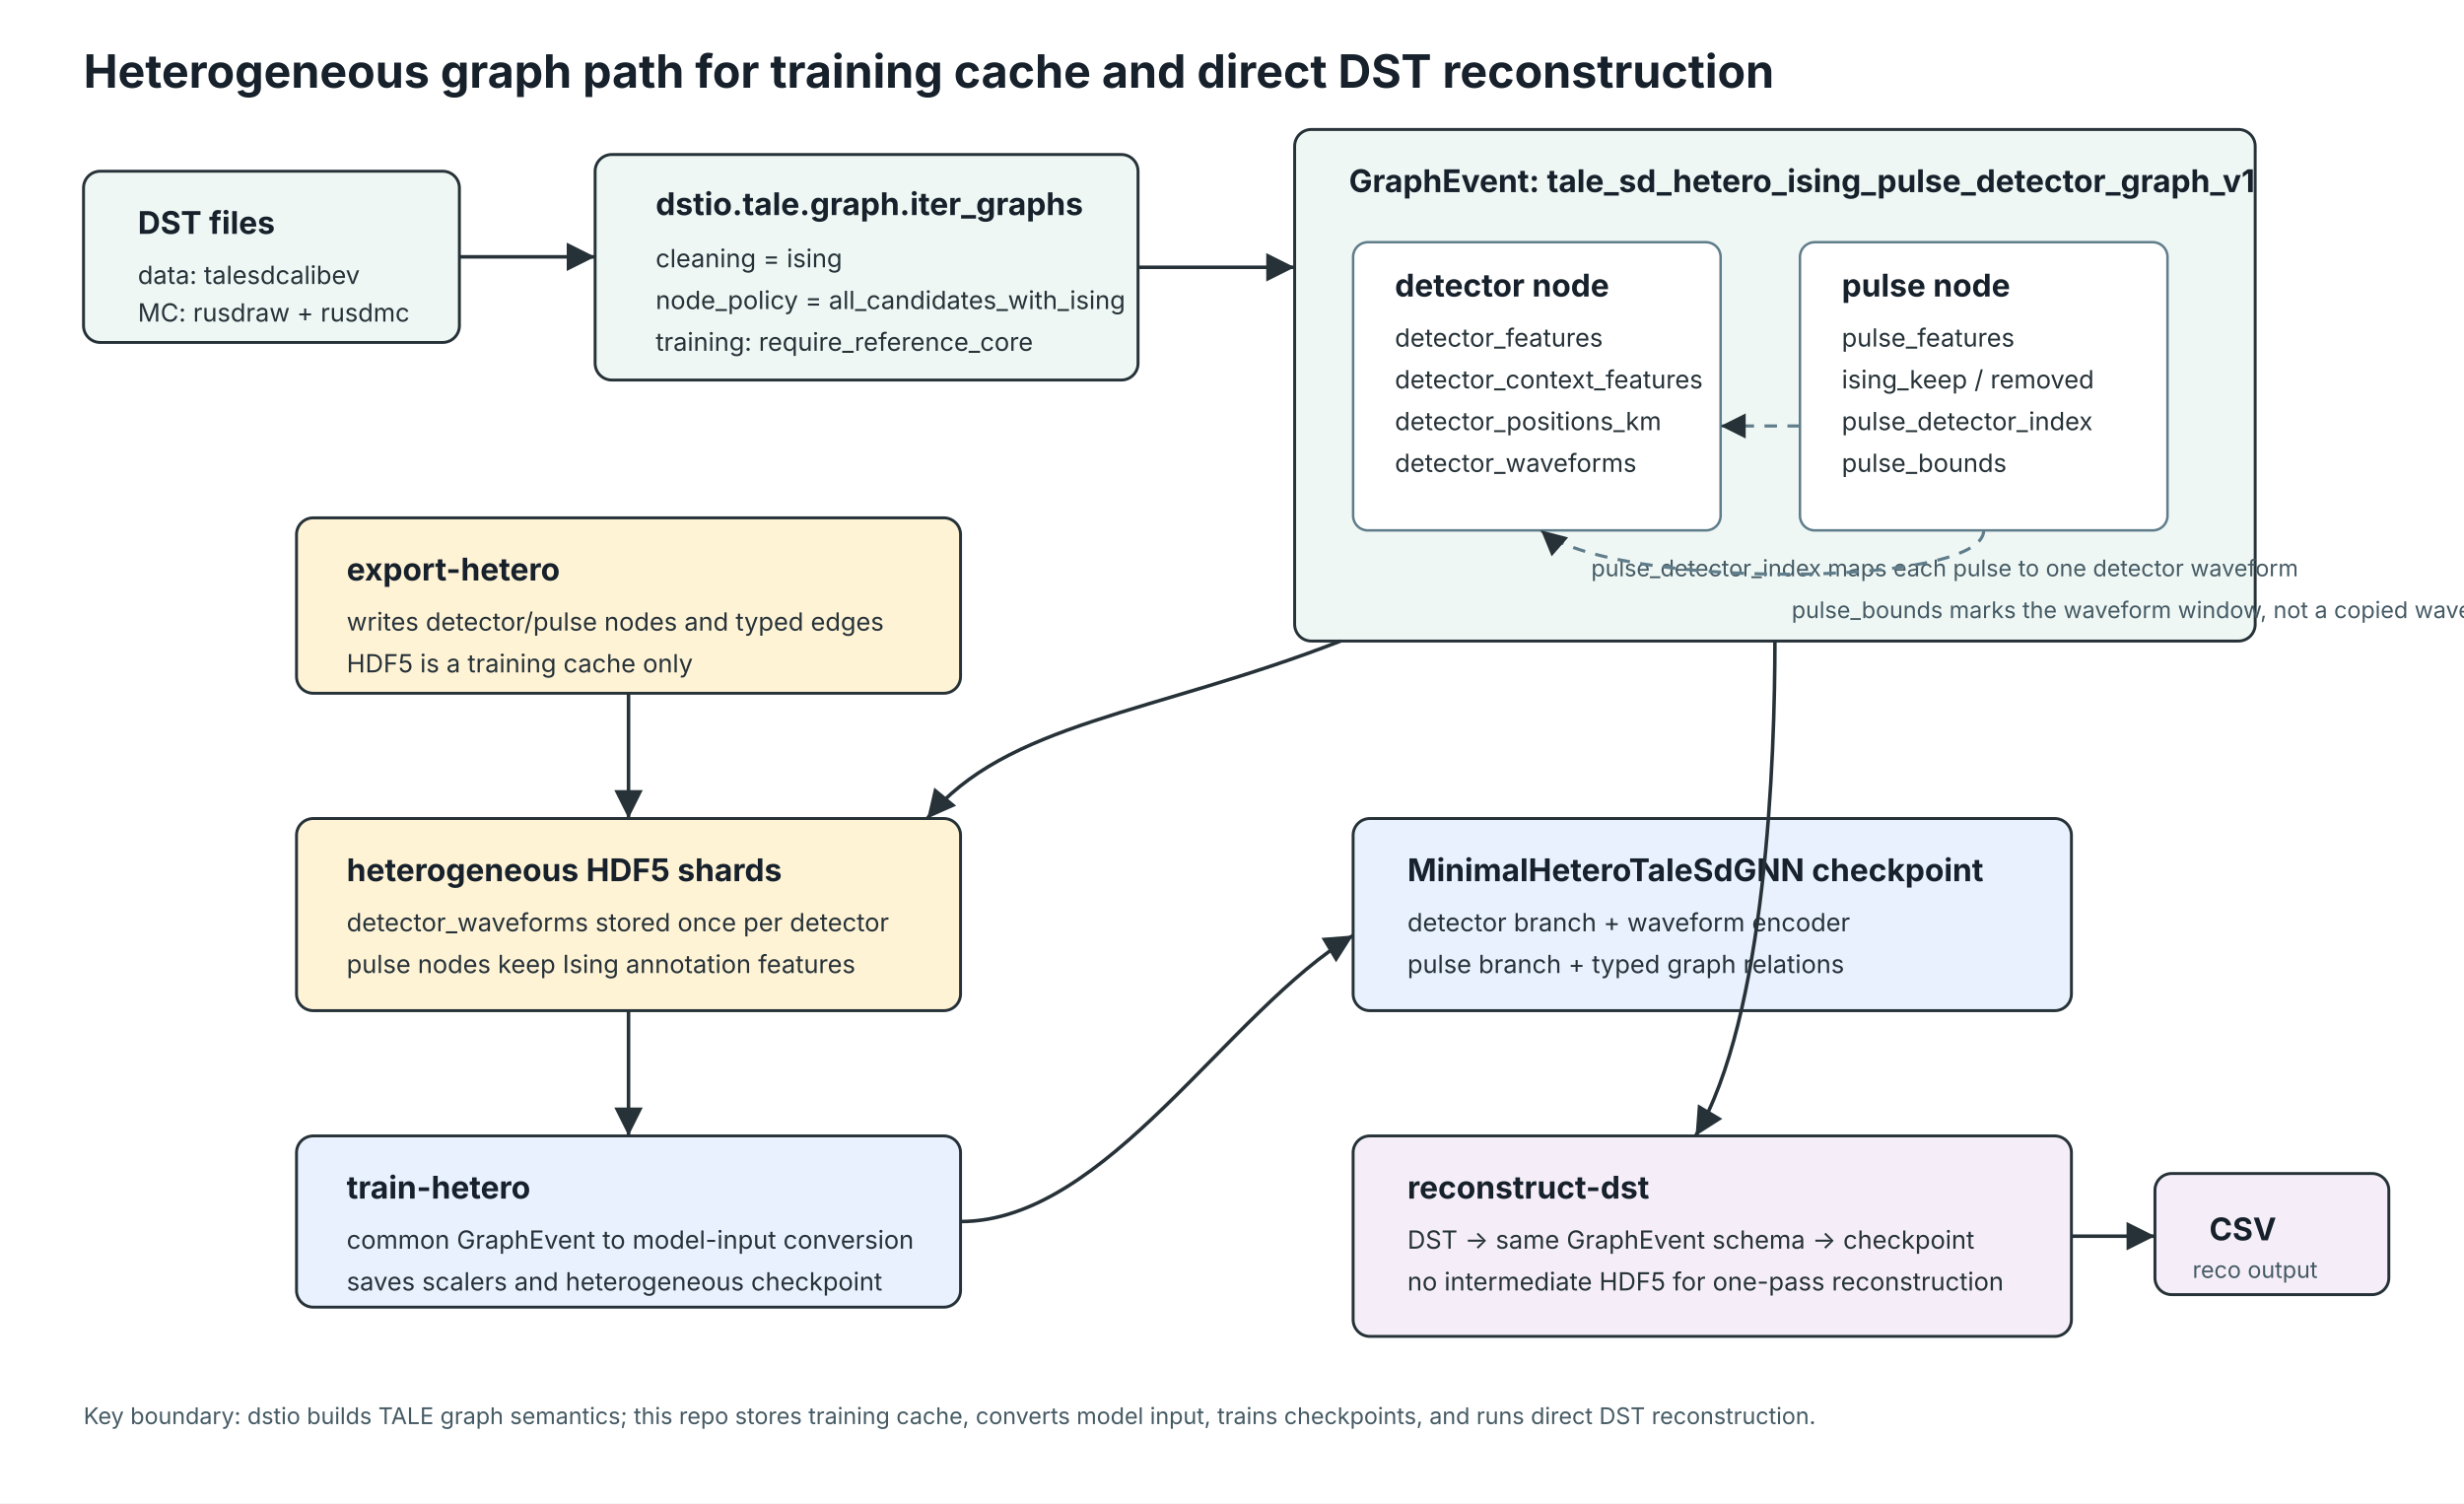
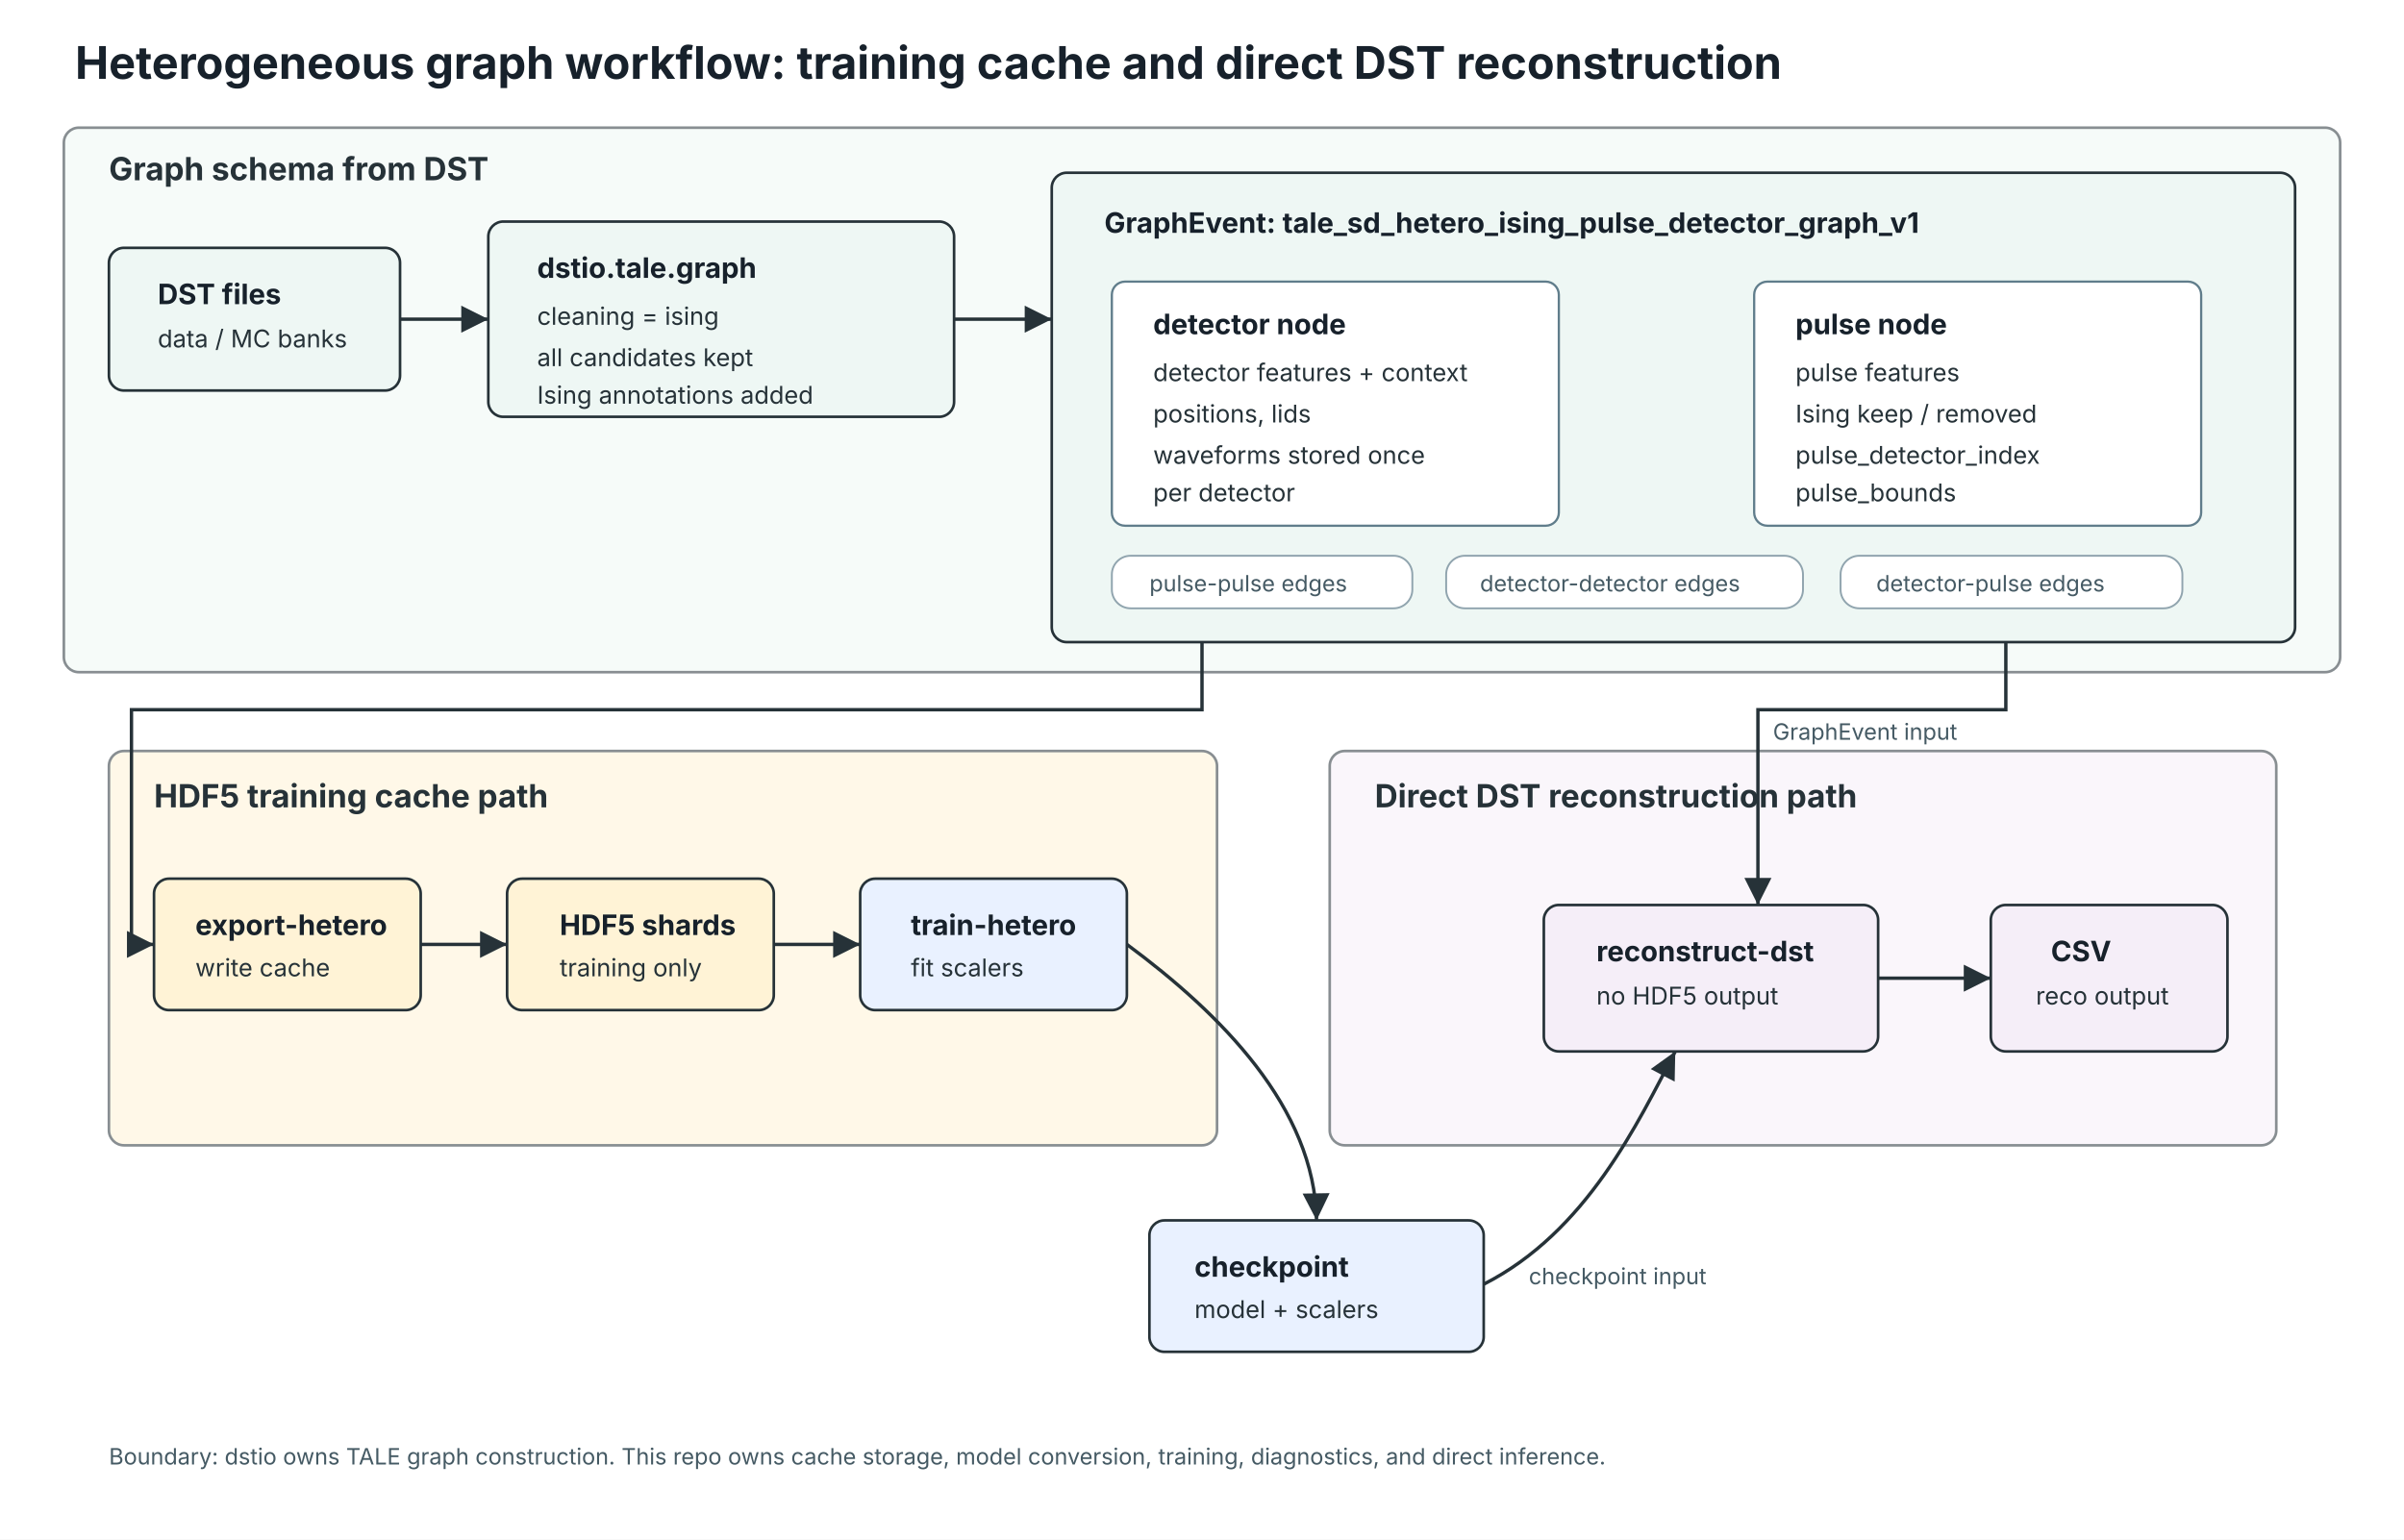
- <svg xmlns="http://www.w3.org/2000/svg" width="1180" height="720" viewBox="0 0 1180 720" role="img" aria-labelledby="title desc">
+ <svg xmlns="http://www.w3.org/2000/svg" width="1280" height="820" viewBox="0 0 1280 820" role="img" aria-labelledby="title desc">
  <defs>
    <marker id="arrow" markerWidth="12" markerHeight="12" refX="10" refY="6" orient="auto" markerUnits="strokeWidth">
      <path d="M2,2 L10,6 L2,10 Z" fill="#263238" />
    </marker>
    <style>
-       .title { font: 700 22px -apple-system, BlinkMacSystemFont, "Segoe UI", sans-serif; fill: #17212b; }
+       .title { font: 700 24px -apple-system, BlinkMacSystemFont, "Segoe UI", sans-serif; fill: #17212b; }
+       .lane { font: 700 17px -apple-system, BlinkMacSystemFont, "Segoe UI", sans-serif; fill: #263238; }
      .label { font: 700 15px -apple-system, BlinkMacSystemFont, "Segoe UI", sans-serif; fill: #17212b; }
-       .small { font: 12px -apple-system, BlinkMacSystemFont, "Segoe UI", sans-serif; fill: #263238; }
-       .tiny { font: 11px -apple-system, BlinkMacSystemFont, "Segoe UI", sans-serif; fill: #455a64; }
+       .small { font: 13px -apple-system, BlinkMacSystemFont, "Segoe UI", sans-serif; fill: #263238; }
+       .tiny { font: 12px -apple-system, BlinkMacSystemFont, "Segoe UI", sans-serif; fill: #455a64; }
      .box { stroke: #263238; stroke-width: 1.4; rx: 8; ry: 8; }
-       .soft { fill: #eef7f4; }
+       .schema { fill: #eef7f4; }
      .cache { fill: #fff3d6; }
      .model { fill: #e9f1ff; }
      .out { fill: #f5eef8; }
      .node { fill: #ffffff; stroke: #607d8b; stroke-width: 1.2; rx: 7; ry: 7; }
-       .arrow { stroke: #263238; stroke-width: 1.7; fill: none; marker-end: url(#arrow); }
-       .dash { stroke: #607d8b; stroke-width: 1.5; stroke-dasharray: 6 5; fill: none; marker-end: url(#arrow); }
+       .chip { fill: #ffffff; stroke: #90a4ae; stroke-width: 1; rx: 10; ry: 10; }
+       .arrow { stroke: #263238; stroke-width: 1.8; fill: none; marker-end: url(#arrow); }
+       .softarrow { stroke: #546e7a; stroke-width: 1.6; fill: none; marker-end: url(#arrow); }
    </style>
  </defs>
-   <rect x="0" y="0" width="1180" height="720" fill="#ffffff" />
-   <text x="40" y="42" class="title">Heterogeneous graph path for training cache and direct DST reconstruction</text>
-   <rect x="40" y="82" width="180" height="82" class="box soft" />
-   <text x="66" y="112" class="label">DST files</text>
-   <text x="66" y="136" class="small">data: talesdcalibev</text>
-   <text x="66" y="154" class="small">MC: rusdraw + rusdmc</text>
-   <rect x="285" y="74" width="260" height="108" class="box soft" />
-   <text x="314" y="103" class="label">dstio.tale.graph.iter_graphs</text>
-   <text x="314" y="128" class="small">cleaning = ising</text>
-   <text x="314" y="148" class="small">node_policy = all_candidates_with_ising</text>
-   <text x="314" y="168" class="small">training: require_reference_core</text>
-   <path d="M220,123 C245,123 258,123 285,123" class="arrow" />
-   <rect x="620" y="62" width="460" height="245" class="box soft" />
-   <text x="646" y="92" class="label">GraphEvent: tale_sd_hetero_ising_pulse_detector_graph_v1</text>
-   <rect x="648" y="116" width="176" height="138" class="node" />
-   <text x="668" y="142" class="label">detector node</text>
-   <text x="668" y="166" class="small">detector_features</text>
-   <text x="668" y="186" class="small">detector_context_features</text>
-   <text x="668" y="206" class="small">detector_positions_km</text>
-   <text x="668" y="226" class="small">detector_waveforms</text>
-   <rect x="862" y="116" width="176" height="138" class="node" />
-   <text x="882" y="142" class="label">pulse node</text>
-   <text x="882" y="166" class="small">pulse_features</text>
-   <text x="882" y="186" class="small">ising_keep / removed</text>
-   <text x="882" y="206" class="small">pulse_detector_index</text>
-   <text x="882" y="226" class="small">pulse_bounds</text>
-   <path d="M862,204 C838,204 835,204 824,204" class="dash" />
-   <text x="762" y="276" class="tiny">pulse_detector_index maps each pulse to one detector waveform</text>
-   <path d="M950,254 C950,282 770,282 738,254" class="dash" />
-   <text x="858" y="296" class="tiny">pulse_bounds marks the waveform window, not a copied waveform</text>
-   <path d="M545,128 C570,128 590,128 620,128" class="arrow" />
-   <rect x="142" y="248" width="318" height="84" class="box cache" />
-   <text x="166" y="278" class="label">export-hetero</text>
-   <text x="166" y="302" class="small">writes detector/pulse nodes and typed edges</text>
-   <text x="166" y="322" class="small">HDF5 is a training cache only</text>
-   <rect x="142" y="392" width="318" height="92" class="box cache" />
-   <text x="166" y="422" class="label">heterogeneous HDF5 shards</text>
-   <text x="166" y="446" class="small">detector_waveforms stored once per detector</text>
-   <text x="166" y="466" class="small">pulse nodes keep Ising annotation features</text>
-   <rect x="142" y="544" width="318" height="82" class="box model" />
-   <text x="166" y="574" class="label">train-hetero</text>
-   <text x="166" y="598" class="small">common GraphEvent to model-input conversion</text>
-   <text x="166" y="618" class="small">saves scalers and heterogeneous checkpoint</text>
-   <path d="M642,307 C552,342 482,346 444,392" class="arrow" />
-   <path d="M301,332 L301,392" class="arrow" />
-   <path d="M301,484 L301,544" class="arrow" />
-   <rect x="648" y="392" width="344" height="92" class="box model" />
-   <text x="674" y="422" class="label">MinimalHeteroTaleSdGNN checkpoint</text>
-   <text x="674" y="446" class="small">detector branch + waveform encoder</text>
-   <text x="674" y="466" class="small">pulse branch + typed graph relations</text>
-   <path d="M460,585 C530,585 588,484 648,448" class="arrow" />
-   <rect x="648" y="544" width="344" height="96" class="box out" />
-   <text x="674" y="574" class="label">reconstruct-dst</text>
-   <text x="674" y="598" class="small">DST -&gt; same GraphEvent schema -&gt; checkpoint</text>
-   <text x="674" y="618" class="small">no intermediate HDF5 for one-pass reconstruction</text>
-   <rect x="1032" y="562" width="112" height="58" class="box out" />
-   <text x="1058" y="594" class="label">CSV</text>
-   <text x="1050" y="612" class="tiny">reco output</text>
-   <path d="M850,307 C850,362 846,487 812,544" class="arrow" />
-   <path d="M992,592 C1006,592 1018,592 1032,592" class="arrow" />
-   <text x="40" y="682" class="tiny">Key boundary: dstio builds TALE graph semantics; this repo stores training cache, converts model input, trains checkpoints, and runs direct DST reconstruction.</text>
+   <rect x="0" y="0" width="1280" height="820" fill="#ffffff" />
+   <text x="40" y="42" class="title">Heterogeneous graph workflow: training cache and direct DST reconstruction</text>
+   <rect x="34" y="68" width="1212" height="290" class="box schema" opacity="0.55" />
+   <text x="58" y="96" class="lane">Graph schema from DST</text>
+   <rect x="58" y="132" width="155" height="76" class="box schema" />
+   <text x="84" y="162" class="label">DST files</text>
+   <text x="84" y="185" class="small">data / MC banks</text>
+   <rect x="260" y="118" width="248" height="104" class="box schema" />
+   <text x="286" y="148" class="label">dstio.tale.graph</text>
+   <text x="286" y="173" class="small">cleaning = ising</text>
+   <text x="286" y="195" class="small">all candidates kept</text>
+   <text x="286" y="215" class="small">Ising annotations added</text>
+   <rect x="560" y="92" width="662" height="250" class="box schema" />
+   <text x="588" y="124" class="label">GraphEvent: tale_sd_hetero_ising_pulse_detector_graph_v1</text>
+   <rect x="592" y="150" width="238" height="130" class="node" />
+   <text x="614" y="178" class="label">detector node</text>
+   <text x="614" y="203" class="small">detector features + context</text>
+   <text x="614" y="225" class="small">positions, lids</text>
+   <text x="614" y="247" class="small">waveforms stored once</text>
+   <text x="614" y="267" class="small">per detector</text>
+   <rect x="934" y="150" width="238" height="130" class="node" />
+   <text x="956" y="178" class="label">pulse node</text>
+   <text x="956" y="203" class="small">pulse features</text>
+   <text x="956" y="225" class="small">Ising keep / removed</text>
+   <text x="956" y="247" class="small">pulse_detector_index</text>
+   <text x="956" y="267" class="small">pulse_bounds</text>
+   <rect x="592" y="296" width="160" height="28" class="chip" />
+   <text x="612" y="315" class="tiny">pulse-pulse edges</text>
+   <rect x="770" y="296" width="190" height="28" class="chip" />
+   <text x="788" y="315" class="tiny">detector-detector edges</text>
+   <rect x="980" y="296" width="182" height="28" class="chip" />
+   <text x="999" y="315" class="tiny">detector-pulse edges</text>
+   <path d="M213,170 C230,170 242,170 260,170" class="arrow" />
+   <path d="M508,170 C528,170 542,170 560,170" class="arrow" />
+   <rect x="58" y="400" width="590" height="210" class="box cache" opacity="0.55" />
+   <text x="82" y="430" class="lane">HDF5 training cache path</text>
+   <rect x="82" y="468" width="142" height="70" class="box cache" />
+   <text x="104" y="498" class="label">export-hetero</text>
+   <text x="104" y="520" class="small">write cache</text>
+   <rect x="270" y="468" width="142" height="70" class="box cache" />
+   <text x="298" y="498" class="label">HDF5 shards</text>
+   <text x="298" y="520" class="small">training only</text>
+   <rect x="458" y="468" width="142" height="70" class="box model" />
+   <text x="485" y="498" class="label">train-hetero</text>
+   <text x="485" y="520" class="small">fit scalers</text>
+   <rect x="612" y="650" width="178" height="70" class="box model" />
+   <text x="636" y="680" class="label">checkpoint</text>
+   <text x="636" y="702" class="small">model + scalers</text>
+   <path d="M640,342 L640,378 L70,378 L70,503 L82,503" class="arrow" />
+   <path d="M224,503 C244,503 252,503 270,503" class="arrow" />
+   <path d="M412,503 C432,503 440,503 458,503" class="arrow" />
+   <path d="M600,503 C650,540 700,590 701,650" class="arrow" />
+   <rect x="708" y="400" width="504" height="210" class="box out" opacity="0.55" />
+   <text x="732" y="430" class="lane">Direct DST reconstruction path</text>
+   <rect x="822" y="482" width="178" height="78" class="box out" />
+   <text x="850" y="512" class="label">reconstruct-dst</text>
+   <text x="850" y="535" class="small">no HDF5 output</text>
+   <rect x="1060" y="482" width="126" height="78" class="box out" />
+   <text x="1092" y="512" class="label">CSV</text>
+   <text x="1084" y="535" class="small">reco output</text>
+   <path d="M1068,342 L1068,378 L936,378 L936,482" class="arrow" />
+   <text x="944" y="394" class="tiny">GraphEvent input</text>
+   <path d="M790,684 C845,656 872,598 892,560" class="arrow" />
+   <text x="814" y="684" class="tiny">checkpoint input</text>
+   <path d="M1000,521 C1022,521 1040,521 1060,521" class="arrow" />
+   <text x="58" y="780" class="tiny">Boundary: dstio owns TALE graph construction. This repo owns cache storage, model conversion, training, diagnostics, and direct inference.</text>
</svg>
